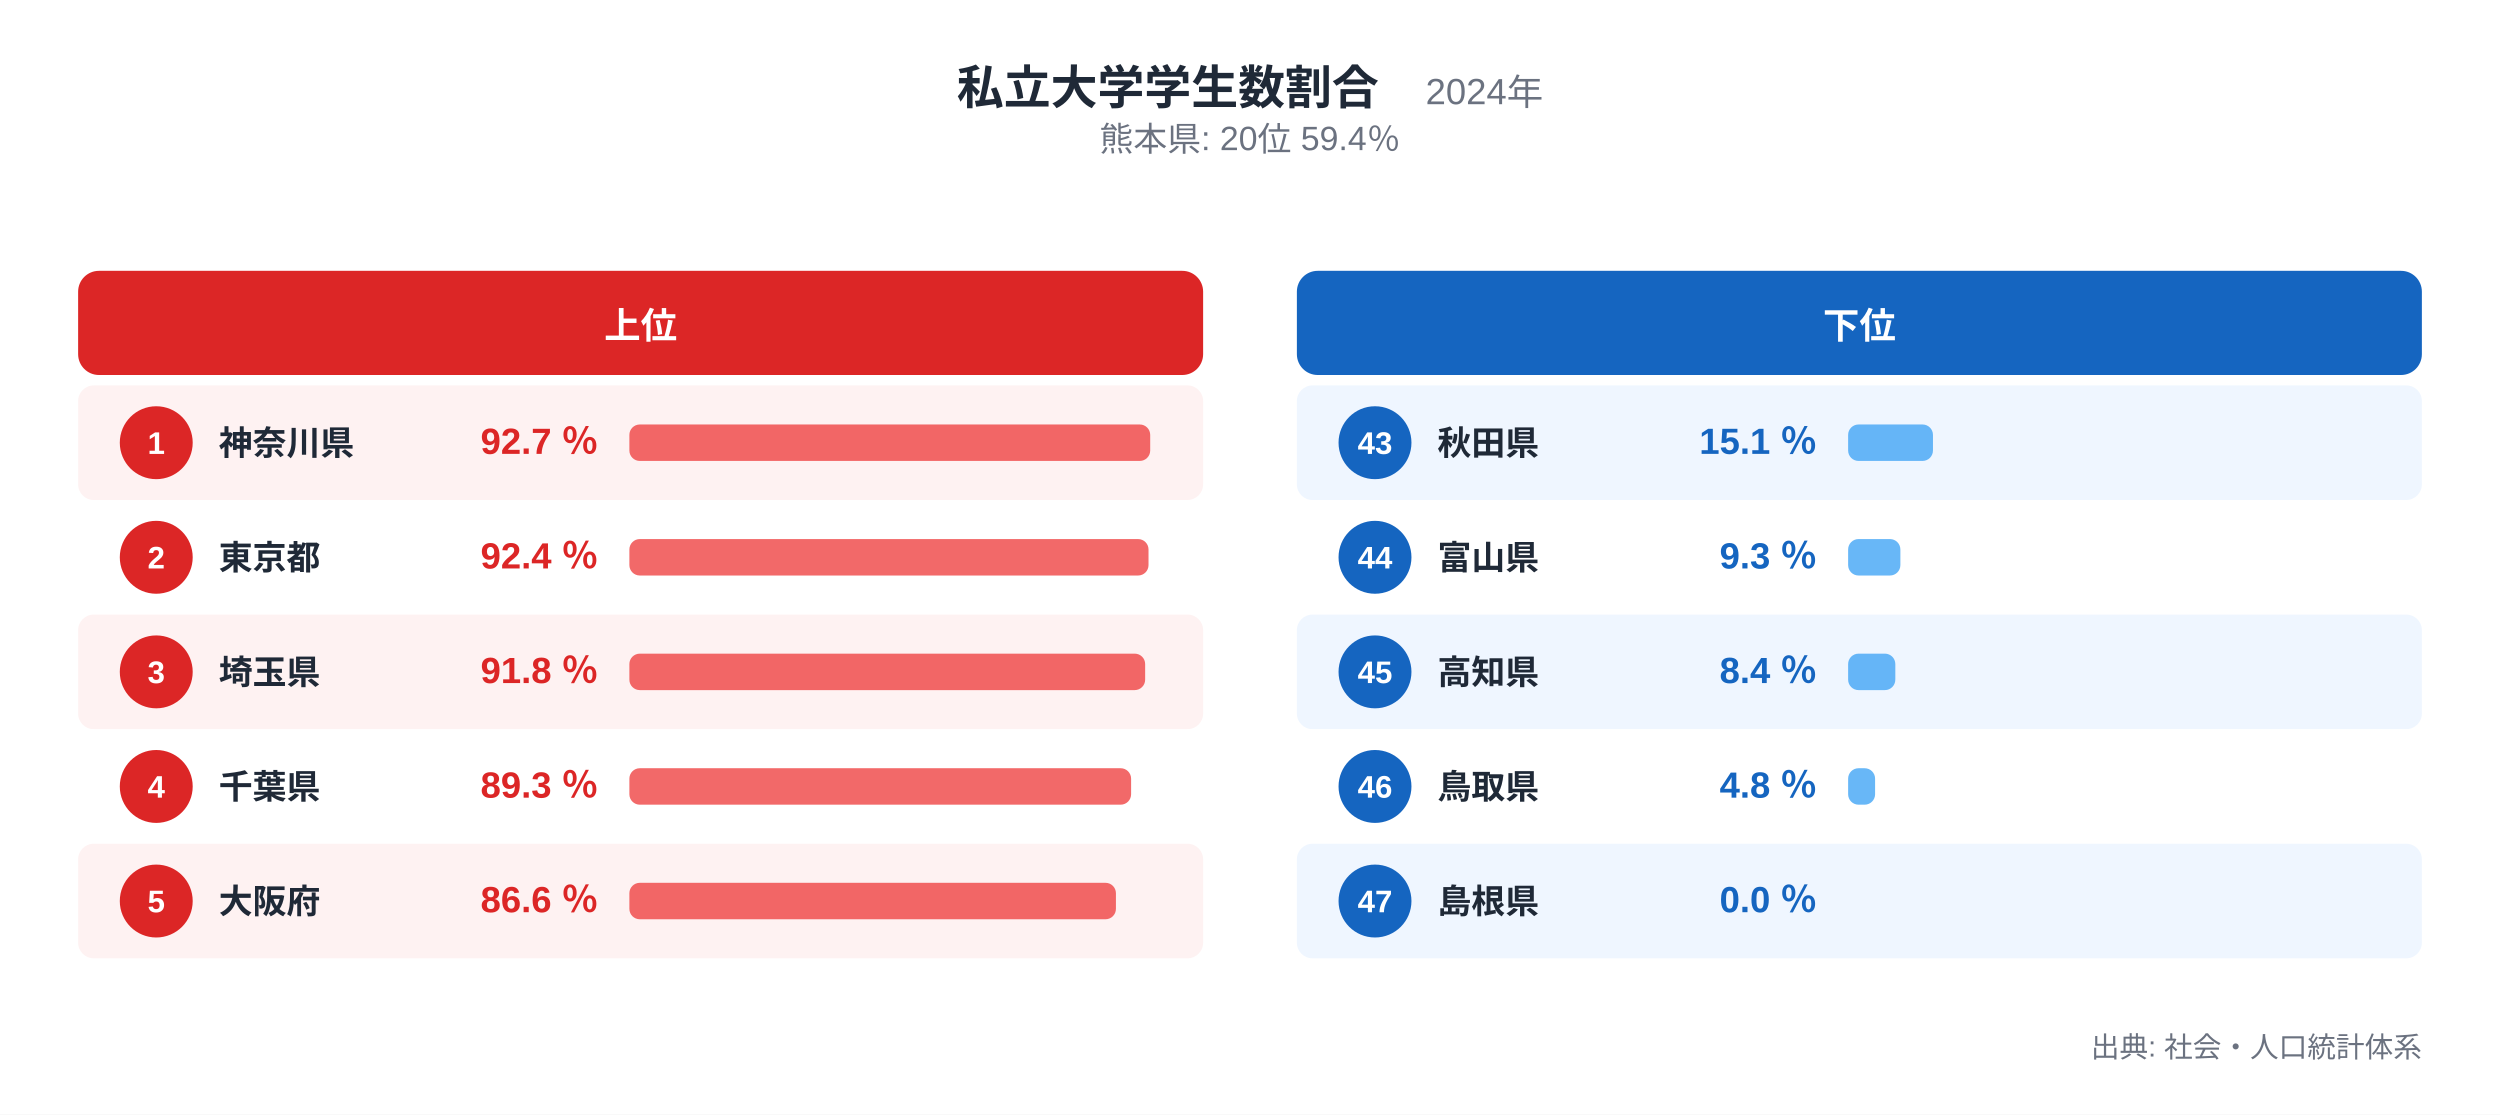
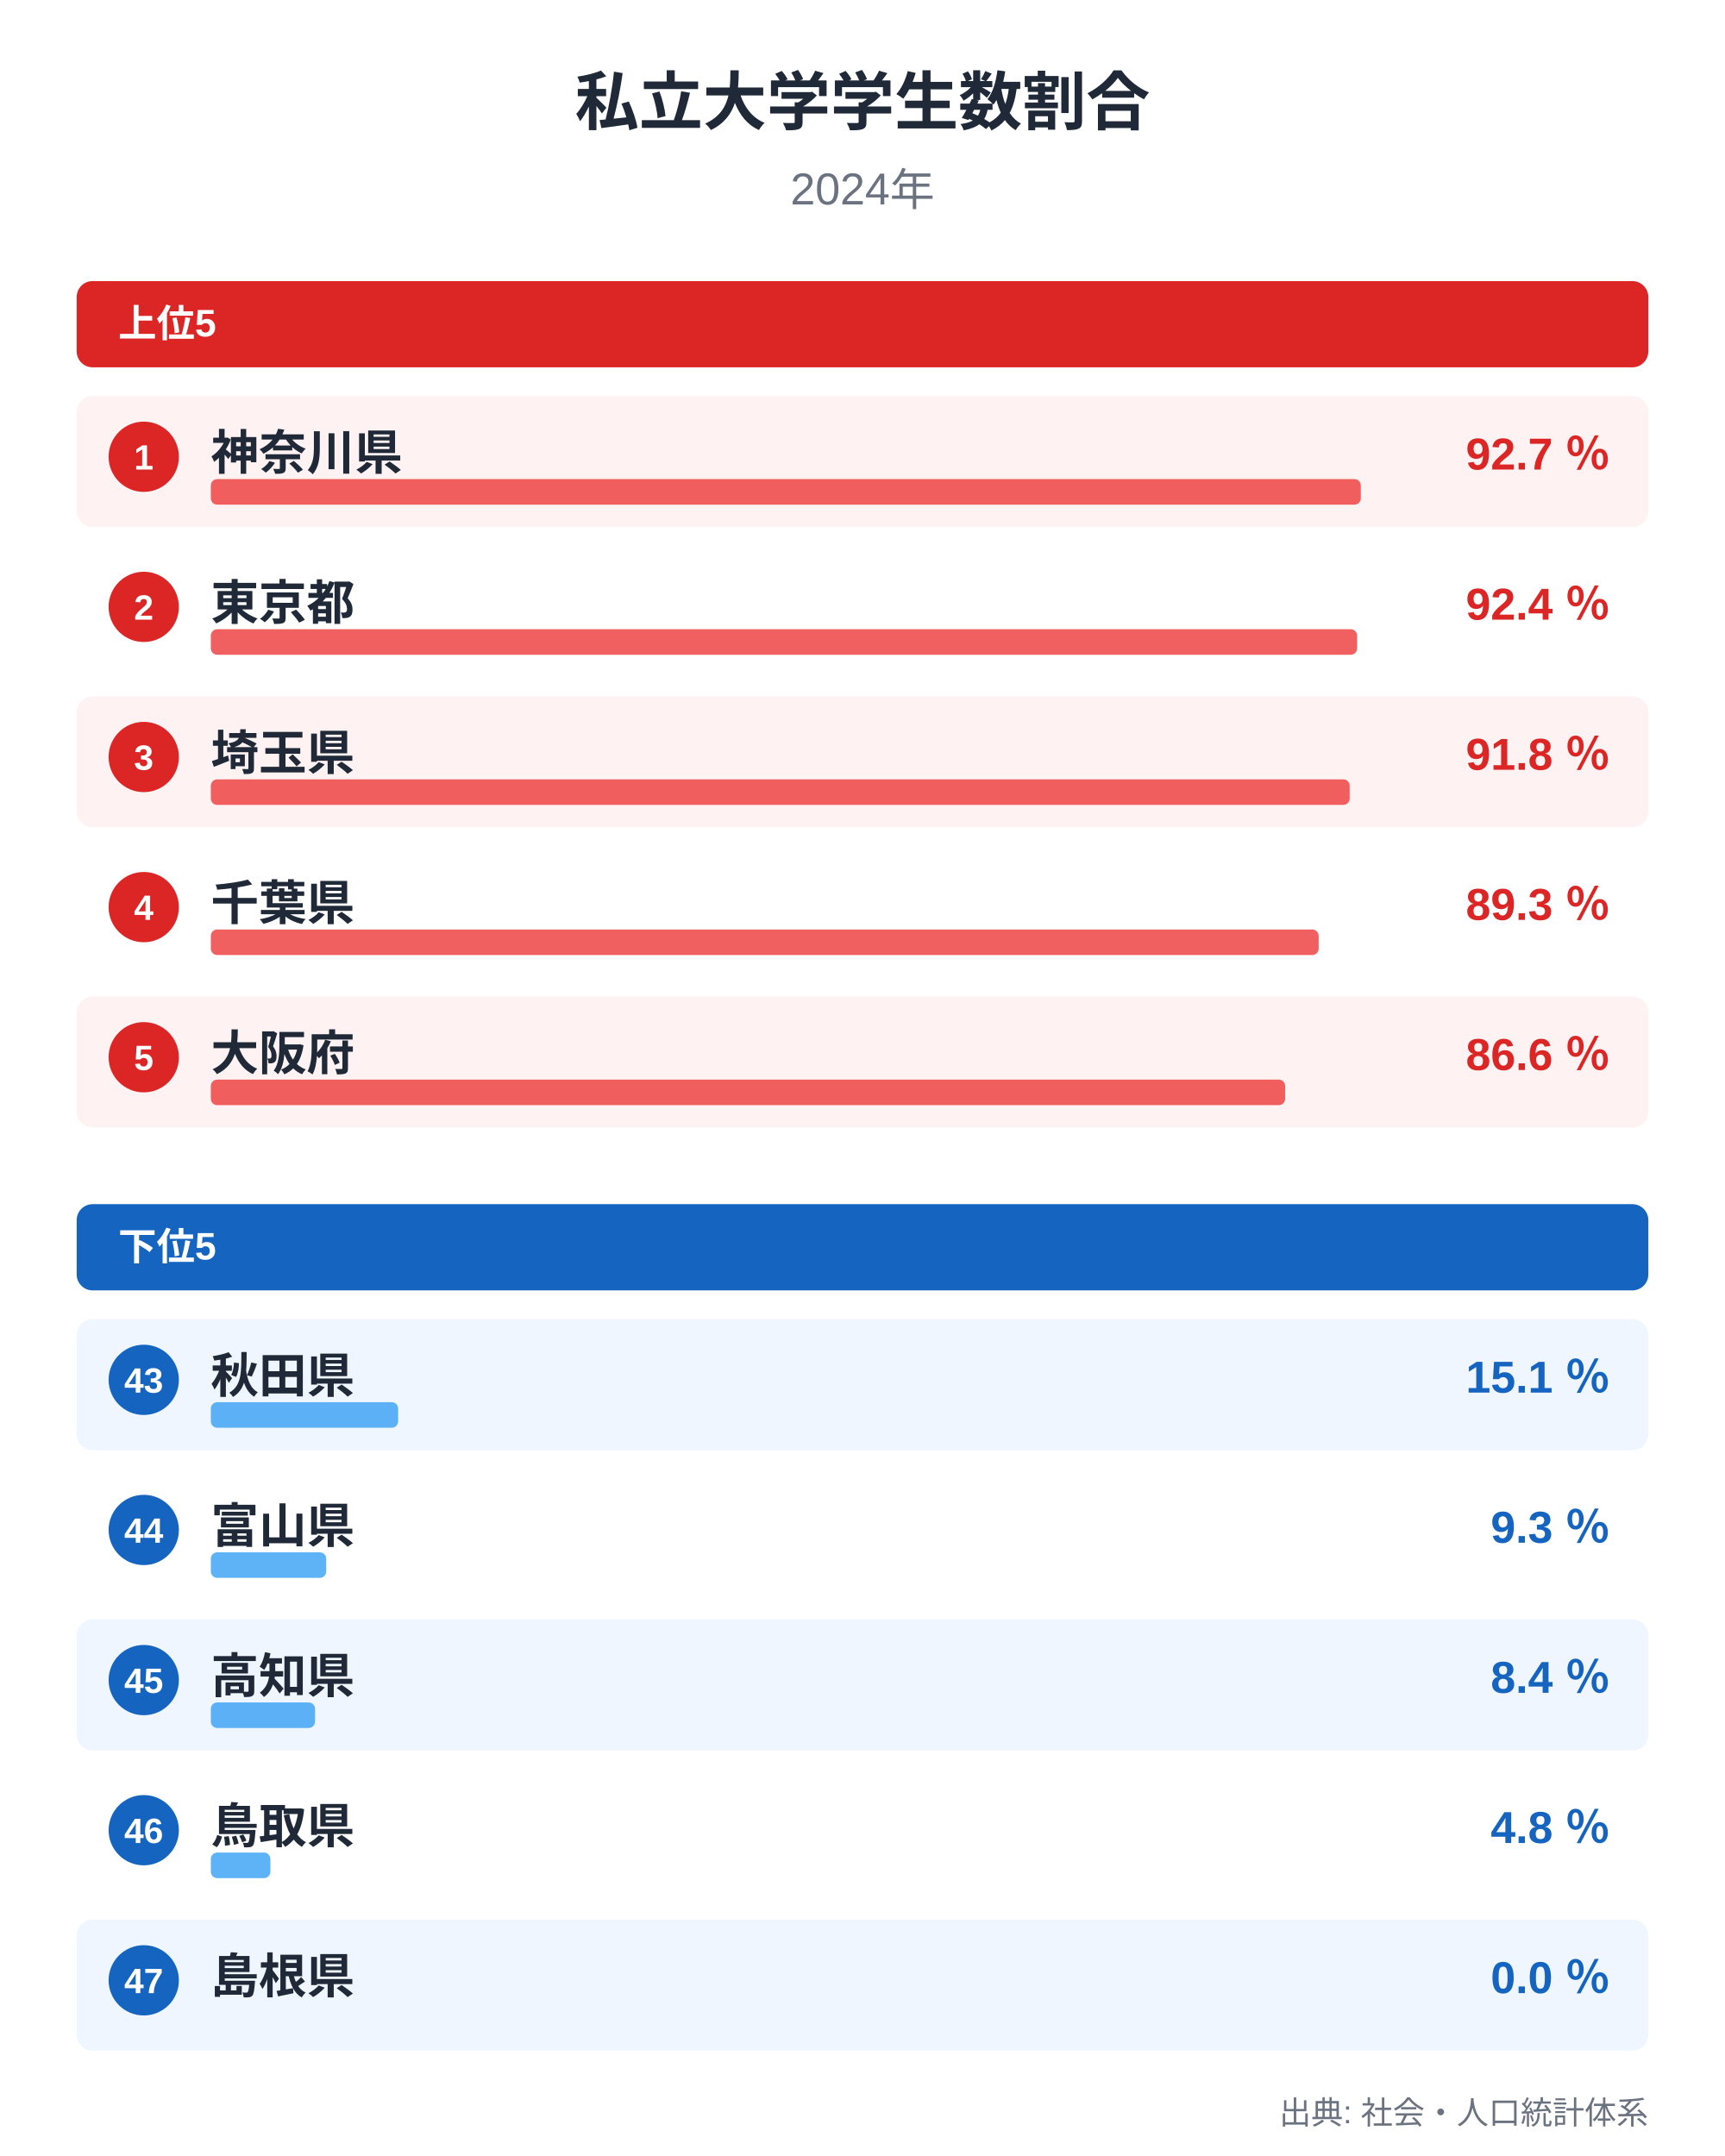
- <svg xmlns="http://www.w3.org/2000/svg" width="960" height="428" viewBox="0 0 960 428" font-family="'Helvetica Neue', Arial, 'Hiragino Kaku Gothic ProN', sans-serif" role="img" aria-label="私立大学学生数割合">
+ <svg xmlns="http://www.w3.org/2000/svg" width="1080" height="1350" viewBox="0 0 1080 1350" font-family="'Helvetica Neue', Arial, 'Hiragino Kaku Gothic ProN', sans-serif" role="img" aria-label="私立大学学生数割合">
  <style>
    .svg-bg{fill:#ffffff}
    .svg-plot{fill:#f9fafb}
    .svg-plot-border{stroke:#d1d5db}
    .svg-title{fill:#1f2937}
    .svg-axis{fill:#374151}
    .svg-tick{fill:#6b7280}
    .svg-grid{stroke:#e5e7eb}
    @media (prefers-color-scheme:dark){
    .svg-bg{fill:#0f172a}
    .svg-plot{fill:#1e293b}
    .svg-plot-border{stroke:#334155}
    .svg-title{fill:#e2e8f0}
    .svg-axis{fill:#cbd5e1}
    .svg-tick{fill:#94a3b8}
    .svg-grid{stroke:#334155}
    }
  </style>
-   <rect width="960" height="428" class="svg-bg" />
-   <text x="480" y="40" text-anchor="middle" font-size="18" font-weight="bold" class="svg-title">私立大学学生数割合　<tspan font-size="14" font-weight="normal" class="svg-tick">2024年</tspan>
-   </text>
-   <text x="480" y="58" text-anchor="middle" font-size="13" class="svg-tick">熊本県: 20位 59.4％</text>
-   <rect x="30" y="104" width="432" height="40" rx="8" fill="#dc2626" />
-   <text x="246" y="130" text-anchor="middle" font-size="14" font-weight="bold" fill="#ffffff">上位</text>
-   <rect x="30" y="148" width="432" height="44" rx="6" fill="#fef2f2" />
-   <circle cx="60" cy="170" r="14" fill="#dc2626" />
-   <text x="60" y="174.3" text-anchor="middle" font-size="12" font-weight="bold" fill="#ffffff">1</text>
-   <text x="84" y="174.7" font-size="13" font-weight="bold" fill="#1f2937">神奈川県</text>
-   <text x="229.68" y="174.3" text-anchor="end" font-size="14" font-weight="700" fill="#dc2626">92.7 ％</text>
-   <rect x="241.68" y="163" width="200" height="14" rx="4" fill="#ef4444" opacity="0.8" />
-   <rect x="30" y="192" width="432" height="44" rx="6" fill="#ffffff" />
-   <circle cx="60" cy="214" r="14" fill="#dc2626" />
-   <text x="60" y="218.3" text-anchor="middle" font-size="12" font-weight="bold" fill="#ffffff">2</text>
-   <text x="84" y="218.7" font-size="13" font-weight="bold" fill="#1f2937">東京都</text>
-   <text x="229.68" y="218.3" text-anchor="end" font-size="14" font-weight="700" fill="#dc2626">92.4 ％</text>
-   <rect x="241.68" y="207" width="199.353" height="14" rx="4" fill="#ef4444" opacity="0.8" />
-   <rect x="30" y="236" width="432" height="44" rx="6" fill="#fef2f2" />
-   <circle cx="60" cy="258" r="14" fill="#dc2626" />
-   <text x="60" y="262.3" text-anchor="middle" font-size="12" font-weight="bold" fill="#ffffff">3</text>
-   <text x="84" y="262.7" font-size="13" font-weight="bold" fill="#1f2937">埼玉県</text>
-   <text x="229.68" y="262.3" text-anchor="end" font-size="14" font-weight="700" fill="#dc2626">91.8 ％</text>
-   <rect x="241.68" y="251" width="198.058" height="14" rx="4" fill="#ef4444" opacity="0.8" />
-   <rect x="30" y="280" width="432" height="44" rx="6" fill="#ffffff" />
-   <circle cx="60" cy="302" r="14" fill="#dc2626" />
-   <text x="60" y="306.3" text-anchor="middle" font-size="12" font-weight="bold" fill="#ffffff">4</text>
-   <text x="84" y="306.7" font-size="13" font-weight="bold" fill="#1f2937">千葉県</text>
-   <text x="229.68" y="306.3" text-anchor="end" font-size="14" font-weight="700" fill="#dc2626">89.3 ％</text>
-   <rect x="241.68" y="295" width="192.665" height="14" rx="4" fill="#ef4444" opacity="0.8" />
-   <rect x="30" y="324" width="432" height="44" rx="6" fill="#fef2f2" />
-   <circle cx="60" cy="346" r="14" fill="#dc2626" />
-   <text x="60" y="350.3" text-anchor="middle" font-size="12" font-weight="bold" fill="#ffffff">5</text>
-   <text x="84" y="350.7" font-size="13" font-weight="bold" fill="#1f2937">大阪府</text>
-   <text x="229.68" y="350.3" text-anchor="end" font-size="14" font-weight="700" fill="#dc2626">86.6 ％</text>
-   <rect x="241.68" y="339" width="186.839" height="14" rx="4" fill="#ef4444" opacity="0.8" />
-   <rect x="498" y="104" width="432" height="40" rx="8" fill="#1565c0" />
-   <text x="714" y="130" text-anchor="middle" font-size="14" font-weight="bold" fill="#ffffff">下位</text>
-   <rect x="498" y="148" width="432" height="44" rx="6" fill="#eff6ff" />
-   <circle cx="528" cy="170" r="14" fill="#1565c0" />
-   <text x="528" y="174.3" text-anchor="middle" font-size="12" font-weight="bold" fill="#ffffff">43</text>
-   <text x="552" y="174.7" font-size="13" font-weight="bold" fill="#1f2937">秋田県</text>
-   <text x="697.68" y="174.3" text-anchor="end" font-size="14" font-weight="700" fill="#1565c0">15.1 ％</text>
-   <rect x="709.68" y="163" width="32.578" height="14" rx="4" fill="#42a5f5" opacity="0.8" />
-   <rect x="498" y="192" width="432" height="44" rx="6" fill="#ffffff" />
-   <circle cx="528" cy="214" r="14" fill="#1565c0" />
-   <text x="528" y="218.3" text-anchor="middle" font-size="12" font-weight="bold" fill="#ffffff">44</text>
-   <text x="552" y="218.7" font-size="13" font-weight="bold" fill="#1f2937">富山県</text>
-   <text x="697.68" y="218.3" text-anchor="end" font-size="14" font-weight="700" fill="#1565c0">9.3 ％</text>
-   <rect x="709.68" y="207" width="20.065" height="14" rx="4" fill="#42a5f5" opacity="0.8" />
-   <rect x="498" y="236" width="432" height="44" rx="6" fill="#eff6ff" />
-   <circle cx="528" cy="258" r="14" fill="#1565c0" />
-   <text x="528" y="262.3" text-anchor="middle" font-size="12" font-weight="bold" fill="#ffffff">45</text>
-   <text x="552" y="262.7" font-size="13" font-weight="bold" fill="#1f2937">高知県</text>
-   <text x="697.68" y="262.3" text-anchor="end" font-size="14" font-weight="700" fill="#1565c0">8.4 ％</text>
-   <rect x="709.68" y="251" width="18.123" height="14" rx="4" fill="#42a5f5" opacity="0.8" />
-   <rect x="498" y="280" width="432" height="44" rx="6" fill="#ffffff" />
-   <circle cx="528" cy="302" r="14" fill="#1565c0" />
-   <text x="528" y="306.3" text-anchor="middle" font-size="12" font-weight="bold" fill="#ffffff">46</text>
-   <text x="552" y="306.7" font-size="13" font-weight="bold" fill="#1f2937">鳥取県</text>
-   <text x="697.68" y="306.3" text-anchor="end" font-size="14" font-weight="700" fill="#1565c0">4.8 ％</text>
-   <rect x="709.68" y="295" width="10.356" height="14" rx="4" fill="#42a5f5" opacity="0.8" />
-   <rect x="498" y="324" width="432" height="44" rx="6" fill="#eff6ff" />
-   <circle cx="528" cy="346" r="14" fill="#1565c0" />
-   <text x="528" y="350.3" text-anchor="middle" font-size="12" font-weight="bold" fill="#ffffff">47</text>
-   <text x="552" y="350.7" font-size="13" font-weight="bold" fill="#1f2937">島根県</text>
-   <text x="697.68" y="350.3" text-anchor="end" font-size="14" font-weight="700" fill="#1565c0">0.0 ％</text>
-   <rect x="709.68" y="339" width="0" height="14" rx="4" fill="#42a5f5" opacity="0.8" />
-   <text x="930" y="406" text-anchor="end" font-size="11" class="svg-tick">出典: 社会・人口統計体系</text>
+   <rect width="1080" height="1350" class="svg-bg" />
+   <text x="540" y="78" text-anchor="middle" font-size="40" font-weight="bold" class="svg-title">私立大学学生数割合</text>
+   <text x="540" y="128" text-anchor="middle" font-size="28" class="svg-tick">2024年</text>
+   <rect x="48" y="176" width="984" height="54" rx="10" fill="#dc2626" />
+   <text x="74" y="211" font-size="24" font-weight="bold" fill="#ffffff">上位5</text>
+   <rect x="48" y="248" width="984" height="82" rx="10" fill="#fef2f2" />
+   <circle cx="90" cy="286" r="22" fill="#dc2626" />
+   <text x="90" y="294" text-anchor="middle" font-size="22" font-weight="bold" fill="#ffffff">1</text>
+   <text x="132" y="294" font-size="30" font-weight="bold" fill="#1f2937">神奈川県</text>
+   <text x="1008" y="294" text-anchor="end" font-size="28" font-weight="700" fill="#dc2626">92.7 ％</text>
+   <rect x="132" y="300" width="720" height="16" rx="4" fill="#ef4444" opacity="0.85" />
+   <rect x="48" y="342" width="984" height="82" rx="10" fill="#ffffff" />
+   <circle cx="90" cy="380" r="22" fill="#dc2626" />
+   <text x="90" y="388" text-anchor="middle" font-size="22" font-weight="bold" fill="#ffffff">2</text>
+   <text x="132" y="388" font-size="30" font-weight="bold" fill="#1f2937">東京都</text>
+   <text x="1008" y="388" text-anchor="end" font-size="28" font-weight="700" fill="#dc2626">92.4 ％</text>
+   <rect x="132" y="394" width="717.67" height="16" rx="4" fill="#ef4444" opacity="0.85" />
+   <rect x="48" y="436" width="984" height="82" rx="10" fill="#fef2f2" />
+   <circle cx="90" cy="474" r="22" fill="#dc2626" />
+   <text x="90" y="482" text-anchor="middle" font-size="22" font-weight="bold" fill="#ffffff">3</text>
+   <text x="132" y="482" font-size="30" font-weight="bold" fill="#1f2937">埼玉県</text>
+   <text x="1008" y="482" text-anchor="end" font-size="28" font-weight="700" fill="#dc2626">91.8 ％</text>
+   <rect x="132" y="488" width="713.01" height="16" rx="4" fill="#ef4444" opacity="0.85" />
+   <rect x="48" y="530" width="984" height="82" rx="10" fill="#ffffff" />
+   <circle cx="90" cy="568" r="22" fill="#dc2626" />
+   <text x="90" y="576" text-anchor="middle" font-size="22" font-weight="bold" fill="#ffffff">4</text>
+   <text x="132" y="576" font-size="30" font-weight="bold" fill="#1f2937">千葉県</text>
+   <text x="1008" y="576" text-anchor="end" font-size="28" font-weight="700" fill="#dc2626">89.3 ％</text>
+   <rect x="132" y="582" width="693.592" height="16" rx="4" fill="#ef4444" opacity="0.85" />
+   <rect x="48" y="624" width="984" height="82" rx="10" fill="#fef2f2" />
+   <circle cx="90" cy="662" r="22" fill="#dc2626" />
+   <text x="90" y="670" text-anchor="middle" font-size="22" font-weight="bold" fill="#ffffff">5</text>
+   <text x="132" y="670" font-size="30" font-weight="bold" fill="#1f2937">大阪府</text>
+   <text x="1008" y="670" text-anchor="end" font-size="28" font-weight="700" fill="#dc2626">86.6 ％</text>
+   <rect x="132" y="676" width="672.621" height="16" rx="4" fill="#ef4444" opacity="0.85" />
+   <rect x="48" y="754" width="984" height="54" rx="10" fill="#1565c0" />
+   <text x="74" y="789" font-size="24" font-weight="bold" fill="#ffffff">下位5</text>
+   <rect x="48" y="826" width="984" height="82" rx="10" fill="#eff6ff" />
+   <circle cx="90" cy="864" r="22" fill="#1565c0" />
+   <text x="90" y="872" text-anchor="middle" font-size="22" font-weight="bold" fill="#ffffff">43</text>
+   <text x="132" y="872" font-size="30" font-weight="bold" fill="#1f2937">秋田県</text>
+   <text x="1008" y="872" text-anchor="end" font-size="28" font-weight="700" fill="#1565c0">15.1 ％</text>
+   <rect x="132" y="878" width="117.282" height="16" rx="4" fill="#42a5f5" opacity="0.85" />
+   <rect x="48" y="920" width="984" height="82" rx="10" fill="#ffffff" />
+   <circle cx="90" cy="958" r="22" fill="#1565c0" />
+   <text x="90" y="966" text-anchor="middle" font-size="22" font-weight="bold" fill="#ffffff">44</text>
+   <text x="132" y="966" font-size="30" font-weight="bold" fill="#1f2937">富山県</text>
+   <text x="1008" y="966" text-anchor="end" font-size="28" font-weight="700" fill="#1565c0">9.3 ％</text>
+   <rect x="132" y="972" width="72.233" height="16" rx="4" fill="#42a5f5" opacity="0.85" />
+   <rect x="48" y="1014" width="984" height="82" rx="10" fill="#eff6ff" />
+   <circle cx="90" cy="1052" r="22" fill="#1565c0" />
+   <text x="90" y="1060" text-anchor="middle" font-size="22" font-weight="bold" fill="#ffffff">45</text>
+   <text x="132" y="1060" font-size="30" font-weight="bold" fill="#1f2937">高知県</text>
+   <text x="1008" y="1060" text-anchor="end" font-size="28" font-weight="700" fill="#1565c0">8.4 ％</text>
+   <rect x="132" y="1066" width="65.243" height="16" rx="4" fill="#42a5f5" opacity="0.85" />
+   <rect x="48" y="1108" width="984" height="82" rx="10" fill="#ffffff" />
+   <circle cx="90" cy="1146" r="22" fill="#1565c0" />
+   <text x="90" y="1154" text-anchor="middle" font-size="22" font-weight="bold" fill="#ffffff">46</text>
+   <text x="132" y="1154" font-size="30" font-weight="bold" fill="#1f2937">鳥取県</text>
+   <text x="1008" y="1154" text-anchor="end" font-size="28" font-weight="700" fill="#1565c0">4.8 ％</text>
+   <rect x="132" y="1160" width="37.282" height="16" rx="4" fill="#42a5f5" opacity="0.85" />
+   <rect x="48" y="1202" width="984" height="82" rx="10" fill="#eff6ff" />
+   <circle cx="90" cy="1240" r="22" fill="#1565c0" />
+   <text x="90" y="1248" text-anchor="middle" font-size="22" font-weight="bold" fill="#ffffff">47</text>
+   <text x="132" y="1248" font-size="30" font-weight="bold" fill="#1f2937">島根県</text>
+   <text x="1008" y="1248" text-anchor="end" font-size="28" font-weight="700" fill="#1565c0">0.0 ％</text>
+   <rect x="132" y="1254" width="0" height="16" rx="4" fill="#42a5f5" opacity="0.85" />
+   <text x="1032" y="1330" text-anchor="end" font-size="20" class="svg-tick">出典: 社会・人口統計体系</text>
</svg>
